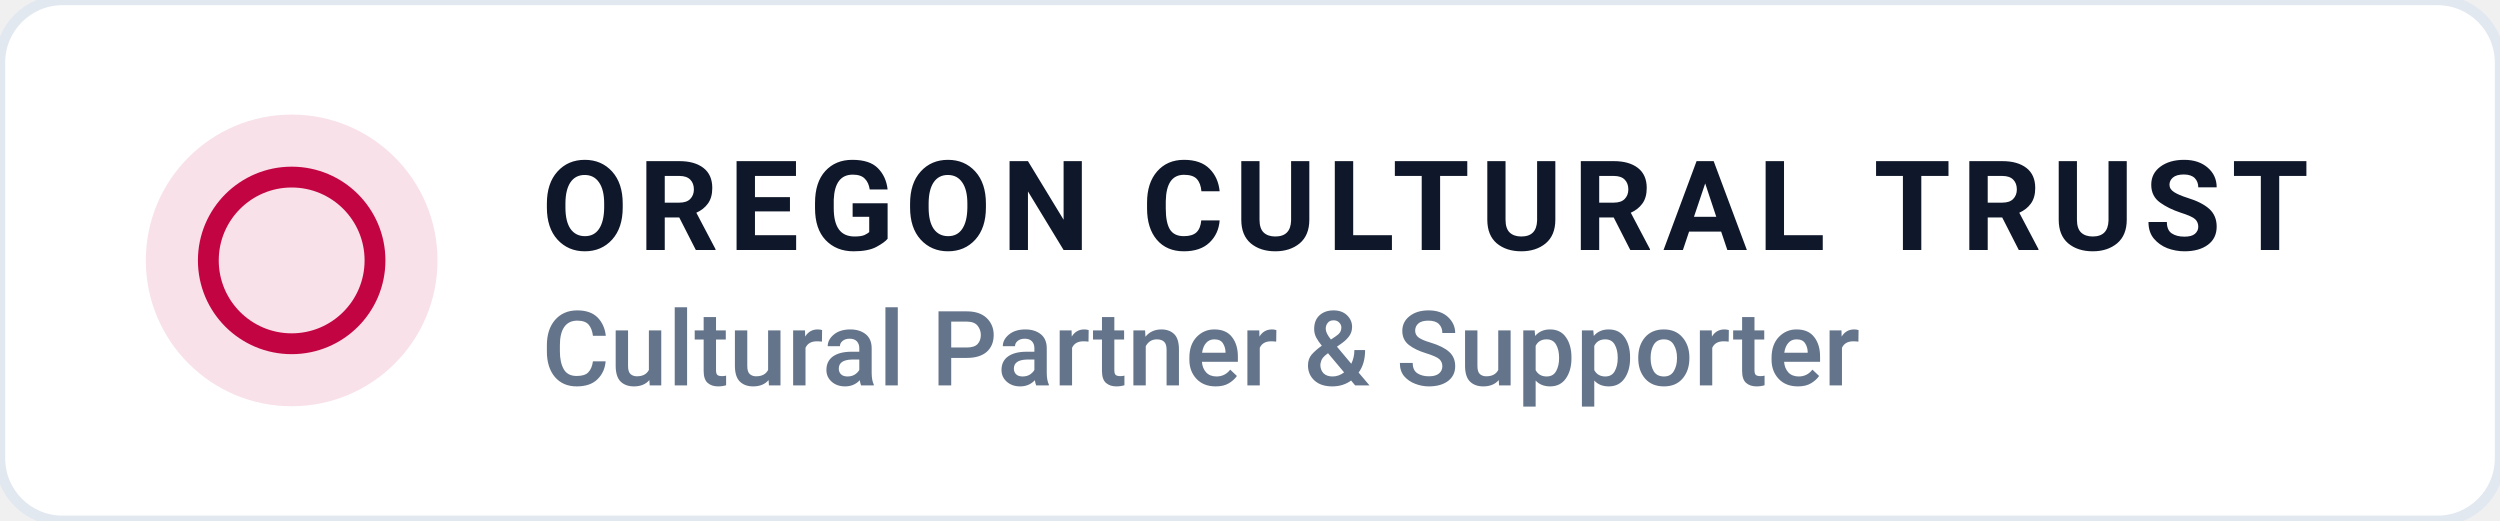
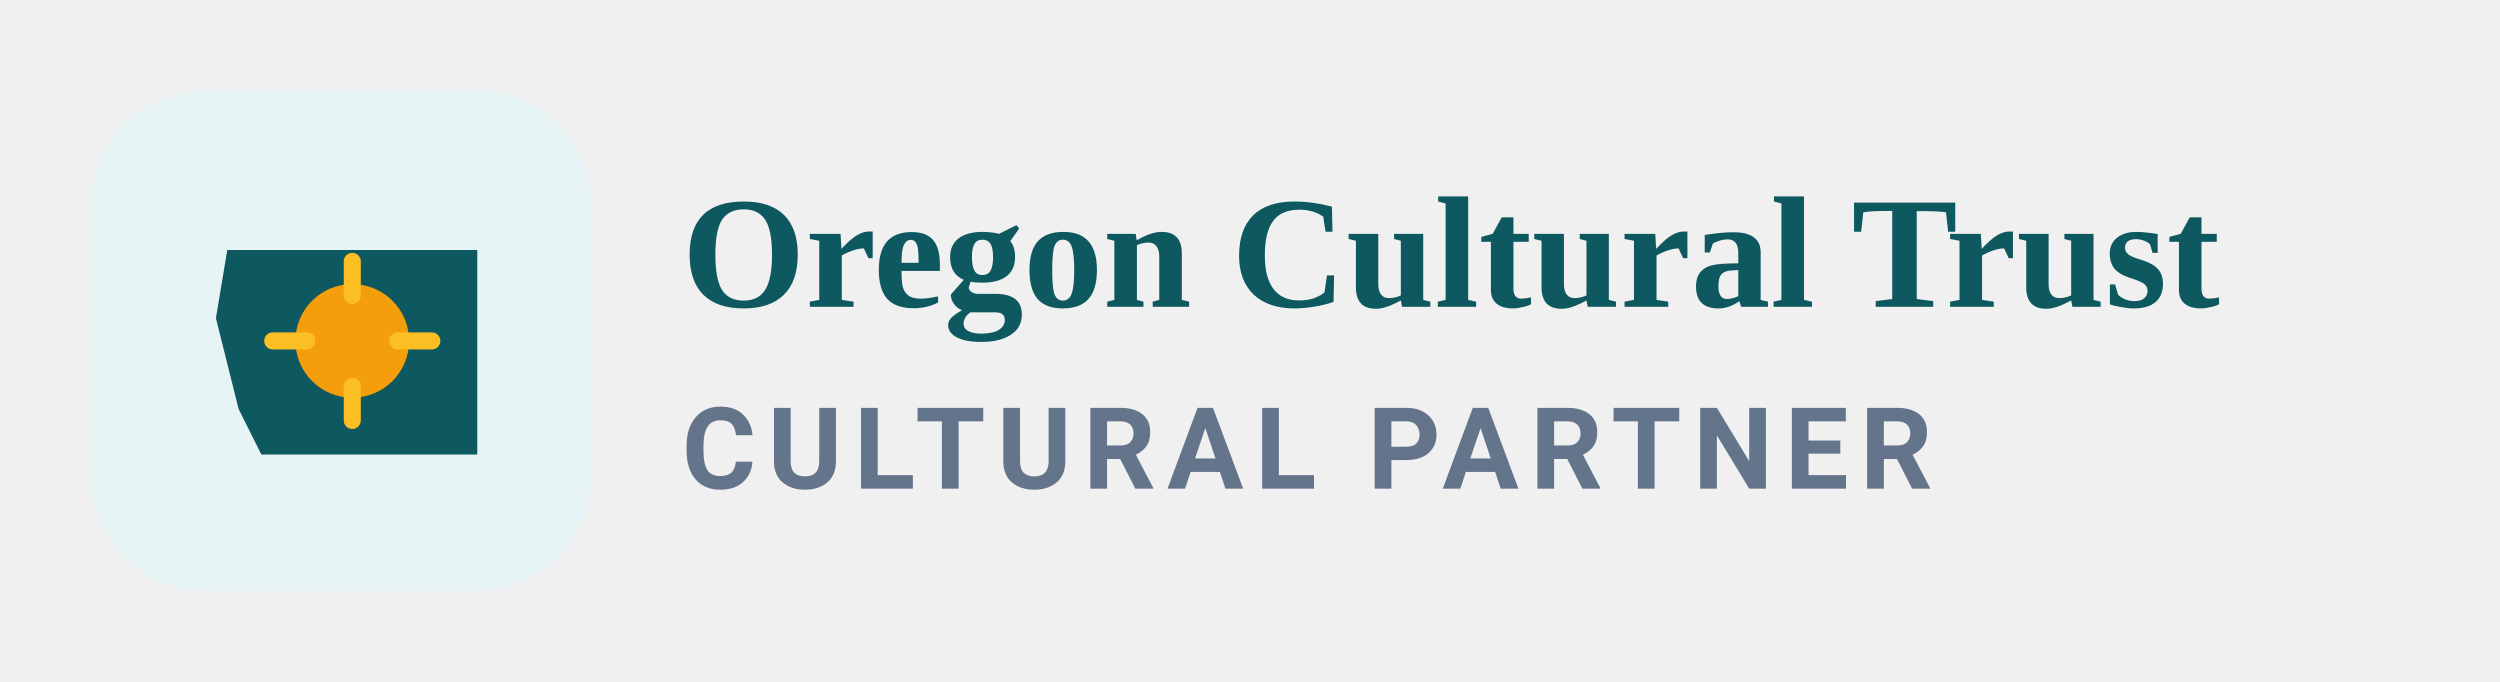
- <svg xmlns="http://www.w3.org/2000/svg" viewBox="0 0 240 50" fill="none">
-   <rect width="240" height="50" rx="6" fill="#FFFFFF" stroke="#E2E8F0" />
-   <circle cx="28" cy="25" r="14" fill="#C30443" opacity="0.12" />
-   <circle cx="28" cy="25" r="8" stroke="#C30443" stroke-width="2" />
-   <text x="52" y="24" fill="#0F172A" font-family="-apple-system, BlinkMacSystemFont, 'Segoe UI', Roboto, sans-serif" font-size="12" font-weight="700" letter-spacing="1">OREGON CULTURAL TRUST</text>
-   <text x="52" y="37" fill="#64748B" font-family="-apple-system, BlinkMacSystemFont, 'Segoe UI', Roboto, sans-serif" font-size="10" font-weight="500">Cultural Partner &amp; Supporter</text>
+ <svg xmlns="http://www.w3.org/2000/svg" width="220" height="60" viewBox="0 0 220 60" fill="none">
+   <g transform="translate(8, 8)">
+     <rect width="44" height="44" rx="10" fill="#E6F4F6" />
+     <path d="M12 14 L34 14 L34 32 L15 32 L13 28 L11 20 Z" fill="#0E585F" />
+     <circle cx="23" cy="22" r="5" fill="#F59E0B" />
+     <path d="M23 15 L23 18 M23 26 L23 29 M16 22 L19 22 M27 22 L30 22" stroke="#FBBF24" stroke-width="1.5" stroke-linecap="round" />
+   </g>
+   <g transform="translate(60, 0)">
+     <text x="0" y="27" fill="#0E585F" font-family="Georgia, 'Times New Roman', serif" font-size="14" font-weight="700">Oregon Cultural Trust</text>
+     <text x="0" y="43" fill="#64748B" font-family="-apple-system, BlinkMacSystemFont, 'Segoe UI', Roboto, sans-serif" font-size="10" font-weight="700" letter-spacing="1">CULTURAL PARTNER</text>
+   </g>
</svg>
